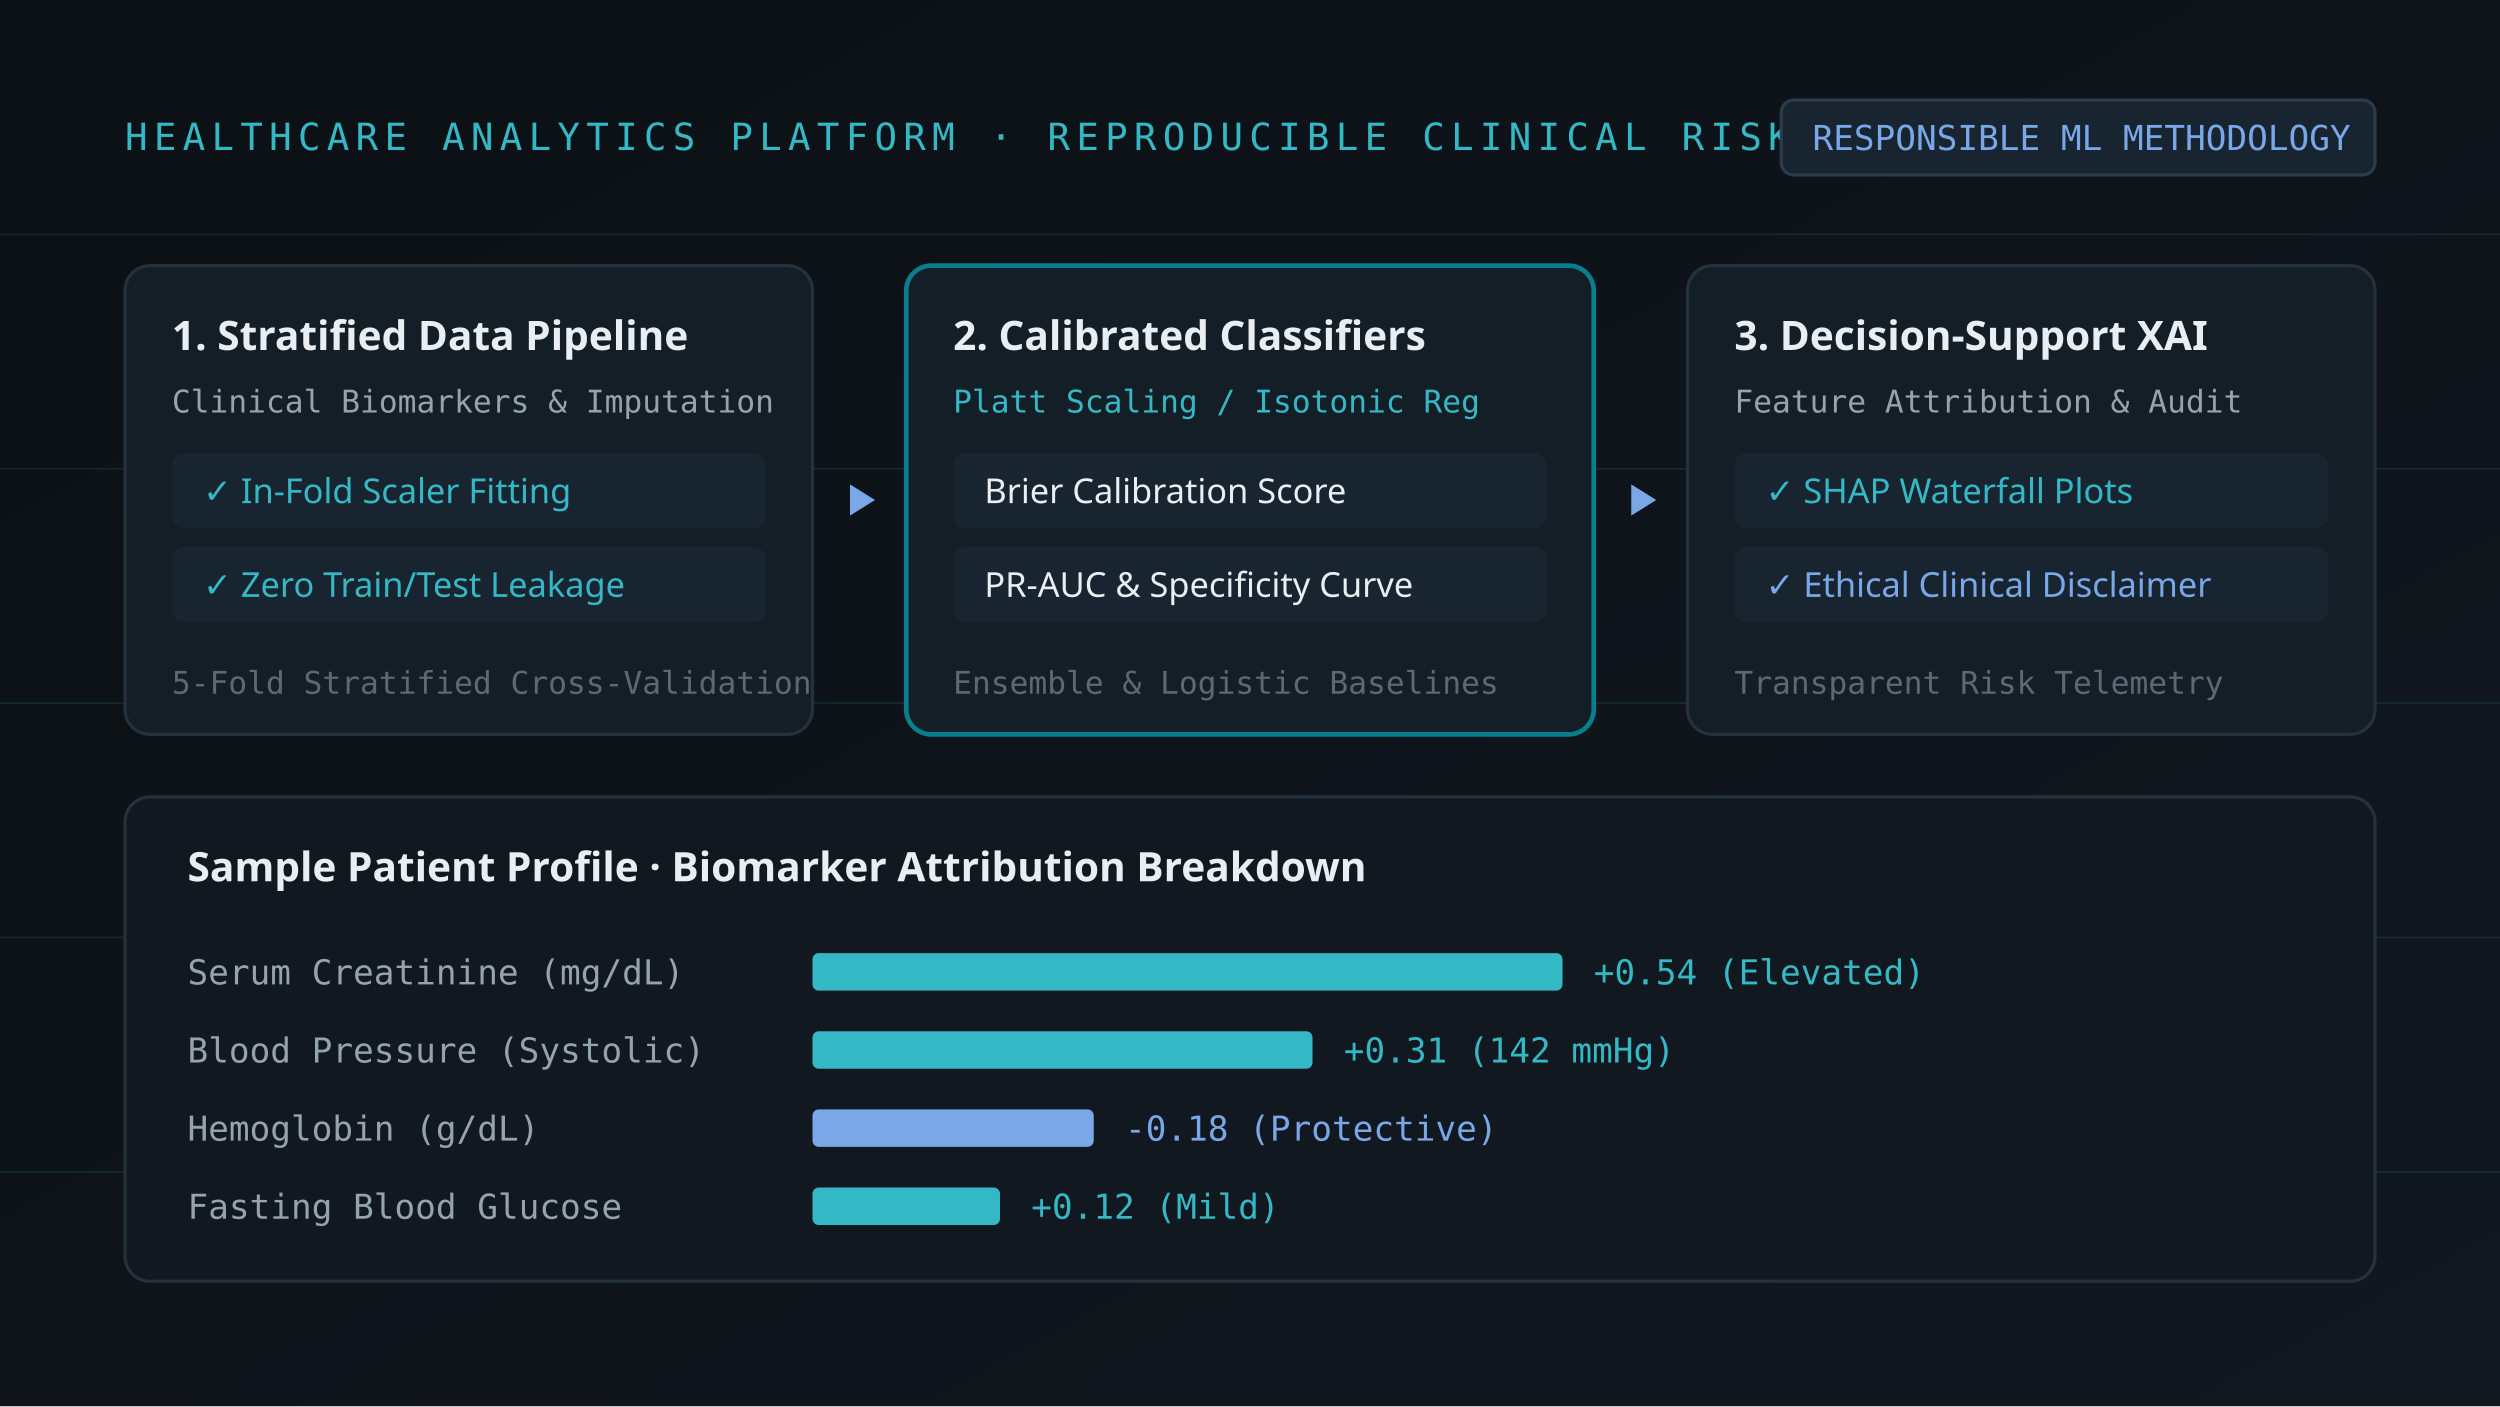
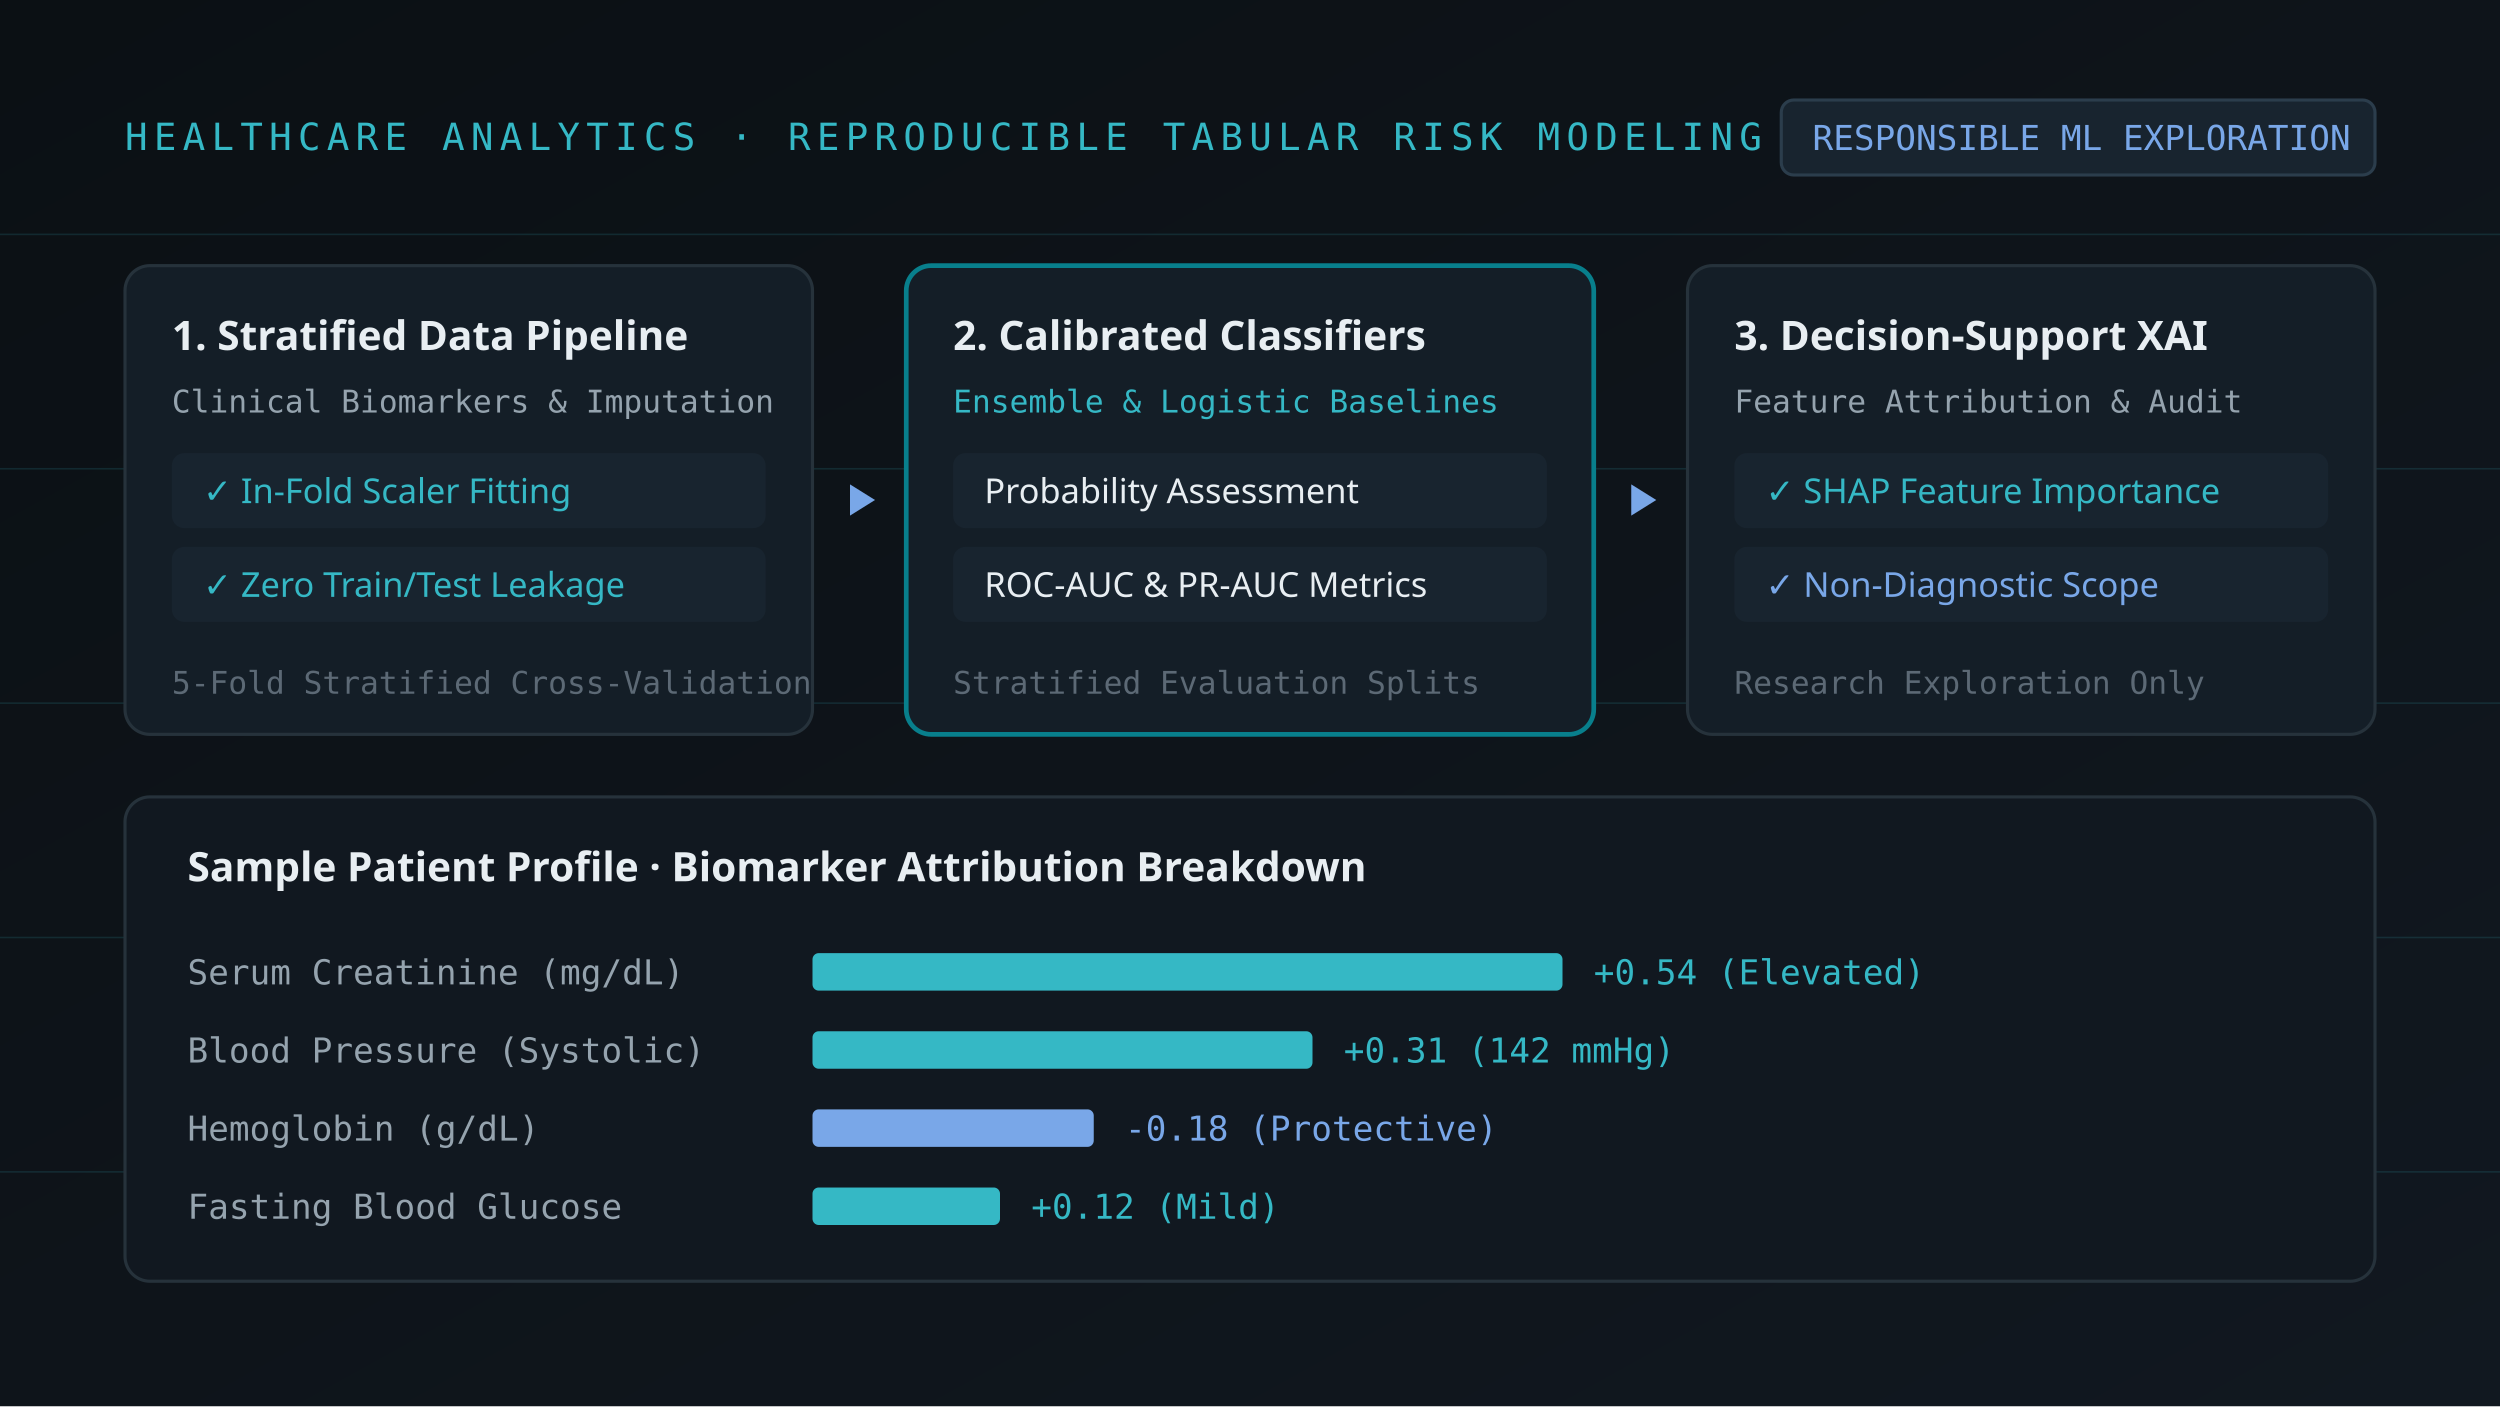
<svg xmlns="http://www.w3.org/2000/svg" viewBox="0 0 800 450" width="100%" height="100%">
  <defs>
    <linearGradient id="bgGrad3" x1="0%" y1="0%" x2="100%" y2="100%">
      <stop offset="0%" stop-color="#0B1014" />
      <stop offset="100%" stop-color="#111820" />
    </linearGradient>
  </defs>
  <rect width="800" height="450" fill="url(#bgGrad3)" />
  <g opacity="0.15" stroke="#35B8C5" stroke-width="0.5">
    <line x1="0" y1="75" x2="800" y2="75" />
    <line x1="0" y1="150" x2="800" y2="150" />
    <line x1="0" y1="225" x2="800" y2="225" />
    <line x1="0" y1="300" x2="800" y2="300" />
    <line x1="0" y1="375" x2="800" y2="375" />
  </g>
-   <text x="40" y="48" fill="#35B8C5" font-family="monospace" font-size="12" letter-spacing="2">HEALTHCARE ANALYTICS PLATFORM · REPRODUCIBLE CLINICAL RISK MODELING</text>
+   <text x="40" y="48" fill="#35B8C5" font-family="monospace" font-size="12" letter-spacing="2">HEALTHCARE ANALYTICS · REPRODUCIBLE TABULAR RISK MODELING</text>
  <rect x="570" y="32" width="190" height="24" rx="4" fill="#18242F" stroke="#2B3D4C" />
-   <text x="580" y="48" fill="#79A7E8" font-family="monospace" font-size="11">RESPONSIBLE ML METHODOLOGY</text>
+   <text x="580" y="48" fill="#79A7E8" font-family="monospace" font-size="11">RESPONSIBLE ML EXPLORATION</text>
  <rect x="40" y="85" width="220" height="150" rx="8" fill="#141E27" stroke="#26323B" />
  <text x="55" y="112" fill="#E8EEF2" font-family="sans-serif" font-weight="600" font-size="13">1. Stratified Data Pipeline</text>
  <text x="55" y="132" fill="#95A3AE" font-family="monospace" font-size="10">Clinical Biomarkers &amp; Imputation</text>
  <rect x="55" y="145" width="190" height="24" rx="4" fill="#18242F" />
  <text x="65" y="161" fill="#35B8C5" font-family="sans-serif" font-size="11">✓ In-Fold Scaler Fitting</text>
  <rect x="55" y="175" width="190" height="24" rx="4" fill="#18242F" />
  <text x="65" y="191" fill="#35B8C5" font-family="sans-serif" font-size="11">✓ Zero Train/Test Leakage</text>
  <text x="55" y="222" fill="#5C6975" font-family="monospace" font-size="10">5-Fold Stratified Cross-Validation</text>
  <polygon points="280,160 272,155 272,165" fill="#79A7E8" />
  <rect x="290" y="85" width="220" height="150" rx="8" fill="#141E27" stroke="#087F8C" stroke-width="1.5" />
  <text x="305" y="112" fill="#E8EEF2" font-family="sans-serif" font-weight="600" font-size="13">2. Calibrated Classifiers</text>
-   <text x="305" y="132" fill="#35B8C5" font-family="monospace" font-size="10">Platt Scaling / Isotonic Reg</text>
+   <text x="305" y="132" fill="#35B8C5" font-family="monospace" font-size="10">Ensemble &amp; Logistic Baselines</text>
  <rect x="305" y="145" width="190" height="24" rx="4" fill="#18242F" />
-   <text x="315" y="161" fill="#E8EEF2" font-family="sans-serif" font-size="11">Brier Calibration Score</text>
+   <text x="315" y="161" fill="#E8EEF2" font-family="sans-serif" font-size="11">Probability Assessment</text>
  <rect x="305" y="175" width="190" height="24" rx="4" fill="#18242F" />
-   <text x="315" y="191" fill="#E8EEF2" font-family="sans-serif" font-size="11">PR-AUC &amp; Specificity Curve</text>
-   <text x="305" y="222" fill="#5C6975" font-family="monospace" font-size="10">Ensemble &amp; Logistic Baselines</text>
+   <text x="315" y="191" fill="#E8EEF2" font-family="sans-serif" font-size="11">ROC-AUC &amp; PR-AUC Metrics</text>
+   <text x="305" y="222" fill="#5C6975" font-family="monospace" font-size="10">Stratified Evaluation Splits</text>
  <polygon points="530,160 522,155 522,165" fill="#79A7E8" />
  <rect x="540" y="85" width="220" height="150" rx="8" fill="#141E27" stroke="#26323B" />
  <text x="555" y="112" fill="#E8EEF2" font-family="sans-serif" font-weight="600" font-size="13">3. Decision-Support XAI</text>
  <text x="555" y="132" fill="#95A3AE" font-family="monospace" font-size="10">Feature Attribution &amp; Audit</text>
  <rect x="555" y="145" width="190" height="24" rx="4" fill="#18242F" />
-   <text x="565" y="161" fill="#35B8C5" font-family="sans-serif" font-size="11">✓ SHAP Waterfall Plots</text>
+   <text x="565" y="161" fill="#35B8C5" font-family="sans-serif" font-size="11">✓ SHAP Feature Importance</text>
  <rect x="555" y="175" width="190" height="24" rx="4" fill="#18242F" />
-   <text x="565" y="191" fill="#79A7E8" font-family="sans-serif" font-size="11">✓ Ethical Clinical Disclaimer</text>
-   <text x="555" y="222" fill="#5C6975" font-family="monospace" font-size="10">Transparent Risk Telemetry</text>
+   <text x="565" y="191" fill="#79A7E8" font-family="sans-serif" font-size="11">✓ Non-Diagnostic Scope</text>
+   <text x="555" y="222" fill="#5C6975" font-family="monospace" font-size="10">Research Exploration Only</text>
  <rect x="40" y="255" width="720" height="155" rx="8" fill="#111820" stroke="#26323B" />
  <text x="60" y="282" fill="#E8EEF2" font-family="sans-serif" font-weight="600" font-size="13">Sample Patient Profile · Biomarker Attribution Breakdown</text>
  <g transform="translate(60, 300)">
    <text x="0" y="15" fill="#95A3AE" font-family="monospace" font-size="11">Serum Creatinine (mg/dL)</text>
    <rect x="200" y="5" width="240" height="12" fill="#35B8C5" rx="2" />
    <text x="450" y="15" fill="#35B8C5" font-family="monospace" font-size="11">+0.54 (Elevated)</text>
    <text x="0" y="40" fill="#95A3AE" font-family="monospace" font-size="11">Blood Pressure (Systolic)</text>
    <rect x="200" y="30" width="160" height="12" fill="#35B8C5" rx="2" />
    <text x="370" y="40" fill="#35B8C5" font-family="monospace" font-size="11">+0.31 (142 mmHg)</text>
    <text x="0" y="65" fill="#95A3AE" font-family="monospace" font-size="11">Hemoglobin (g/dL)</text>
    <rect x="200" y="55" width="90" height="12" fill="#79A7E8" rx="2" />
    <text x="300" y="65" fill="#79A7E8" font-family="monospace" font-size="11">-0.18 (Protective)</text>
    <text x="0" y="90" fill="#95A3AE" font-family="monospace" font-size="11">Fasting Blood Glucose</text>
    <rect x="200" y="80" width="60" height="12" fill="#35B8C5" rx="2" />
    <text x="270" y="90" fill="#35B8C5" font-family="monospace" font-size="11">+0.12 (Mild)</text>
  </g>
</svg>
